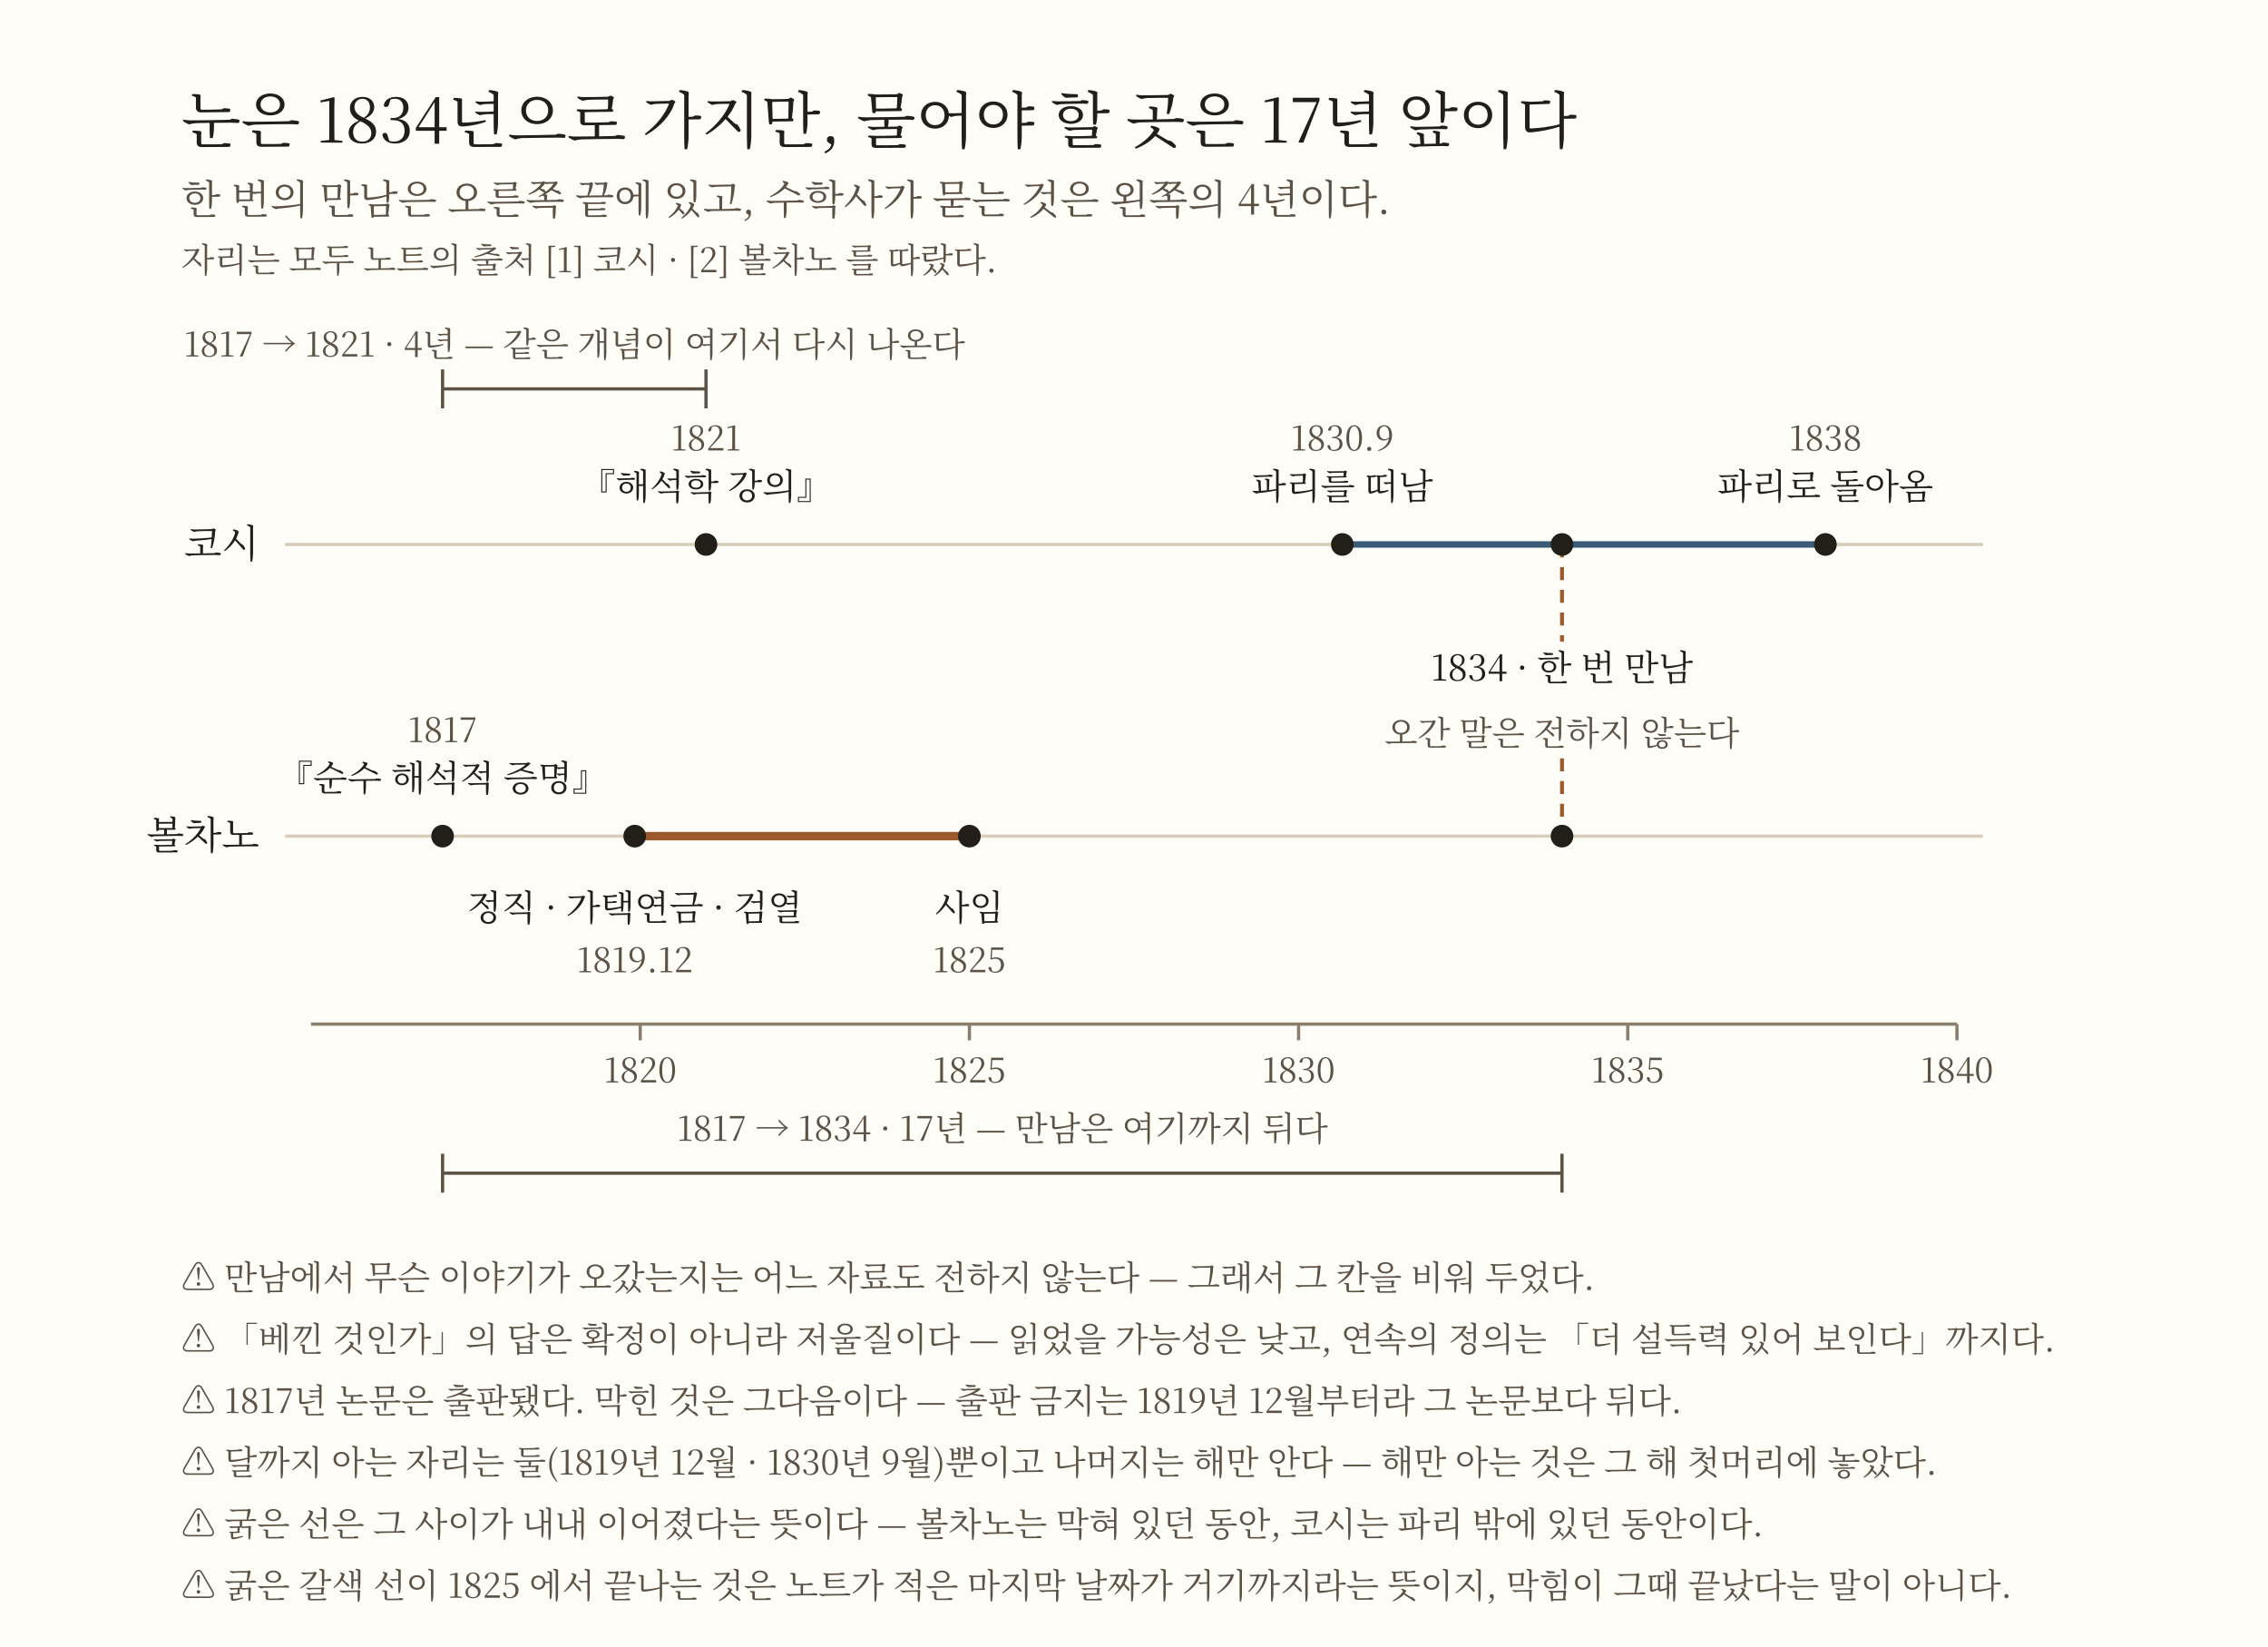
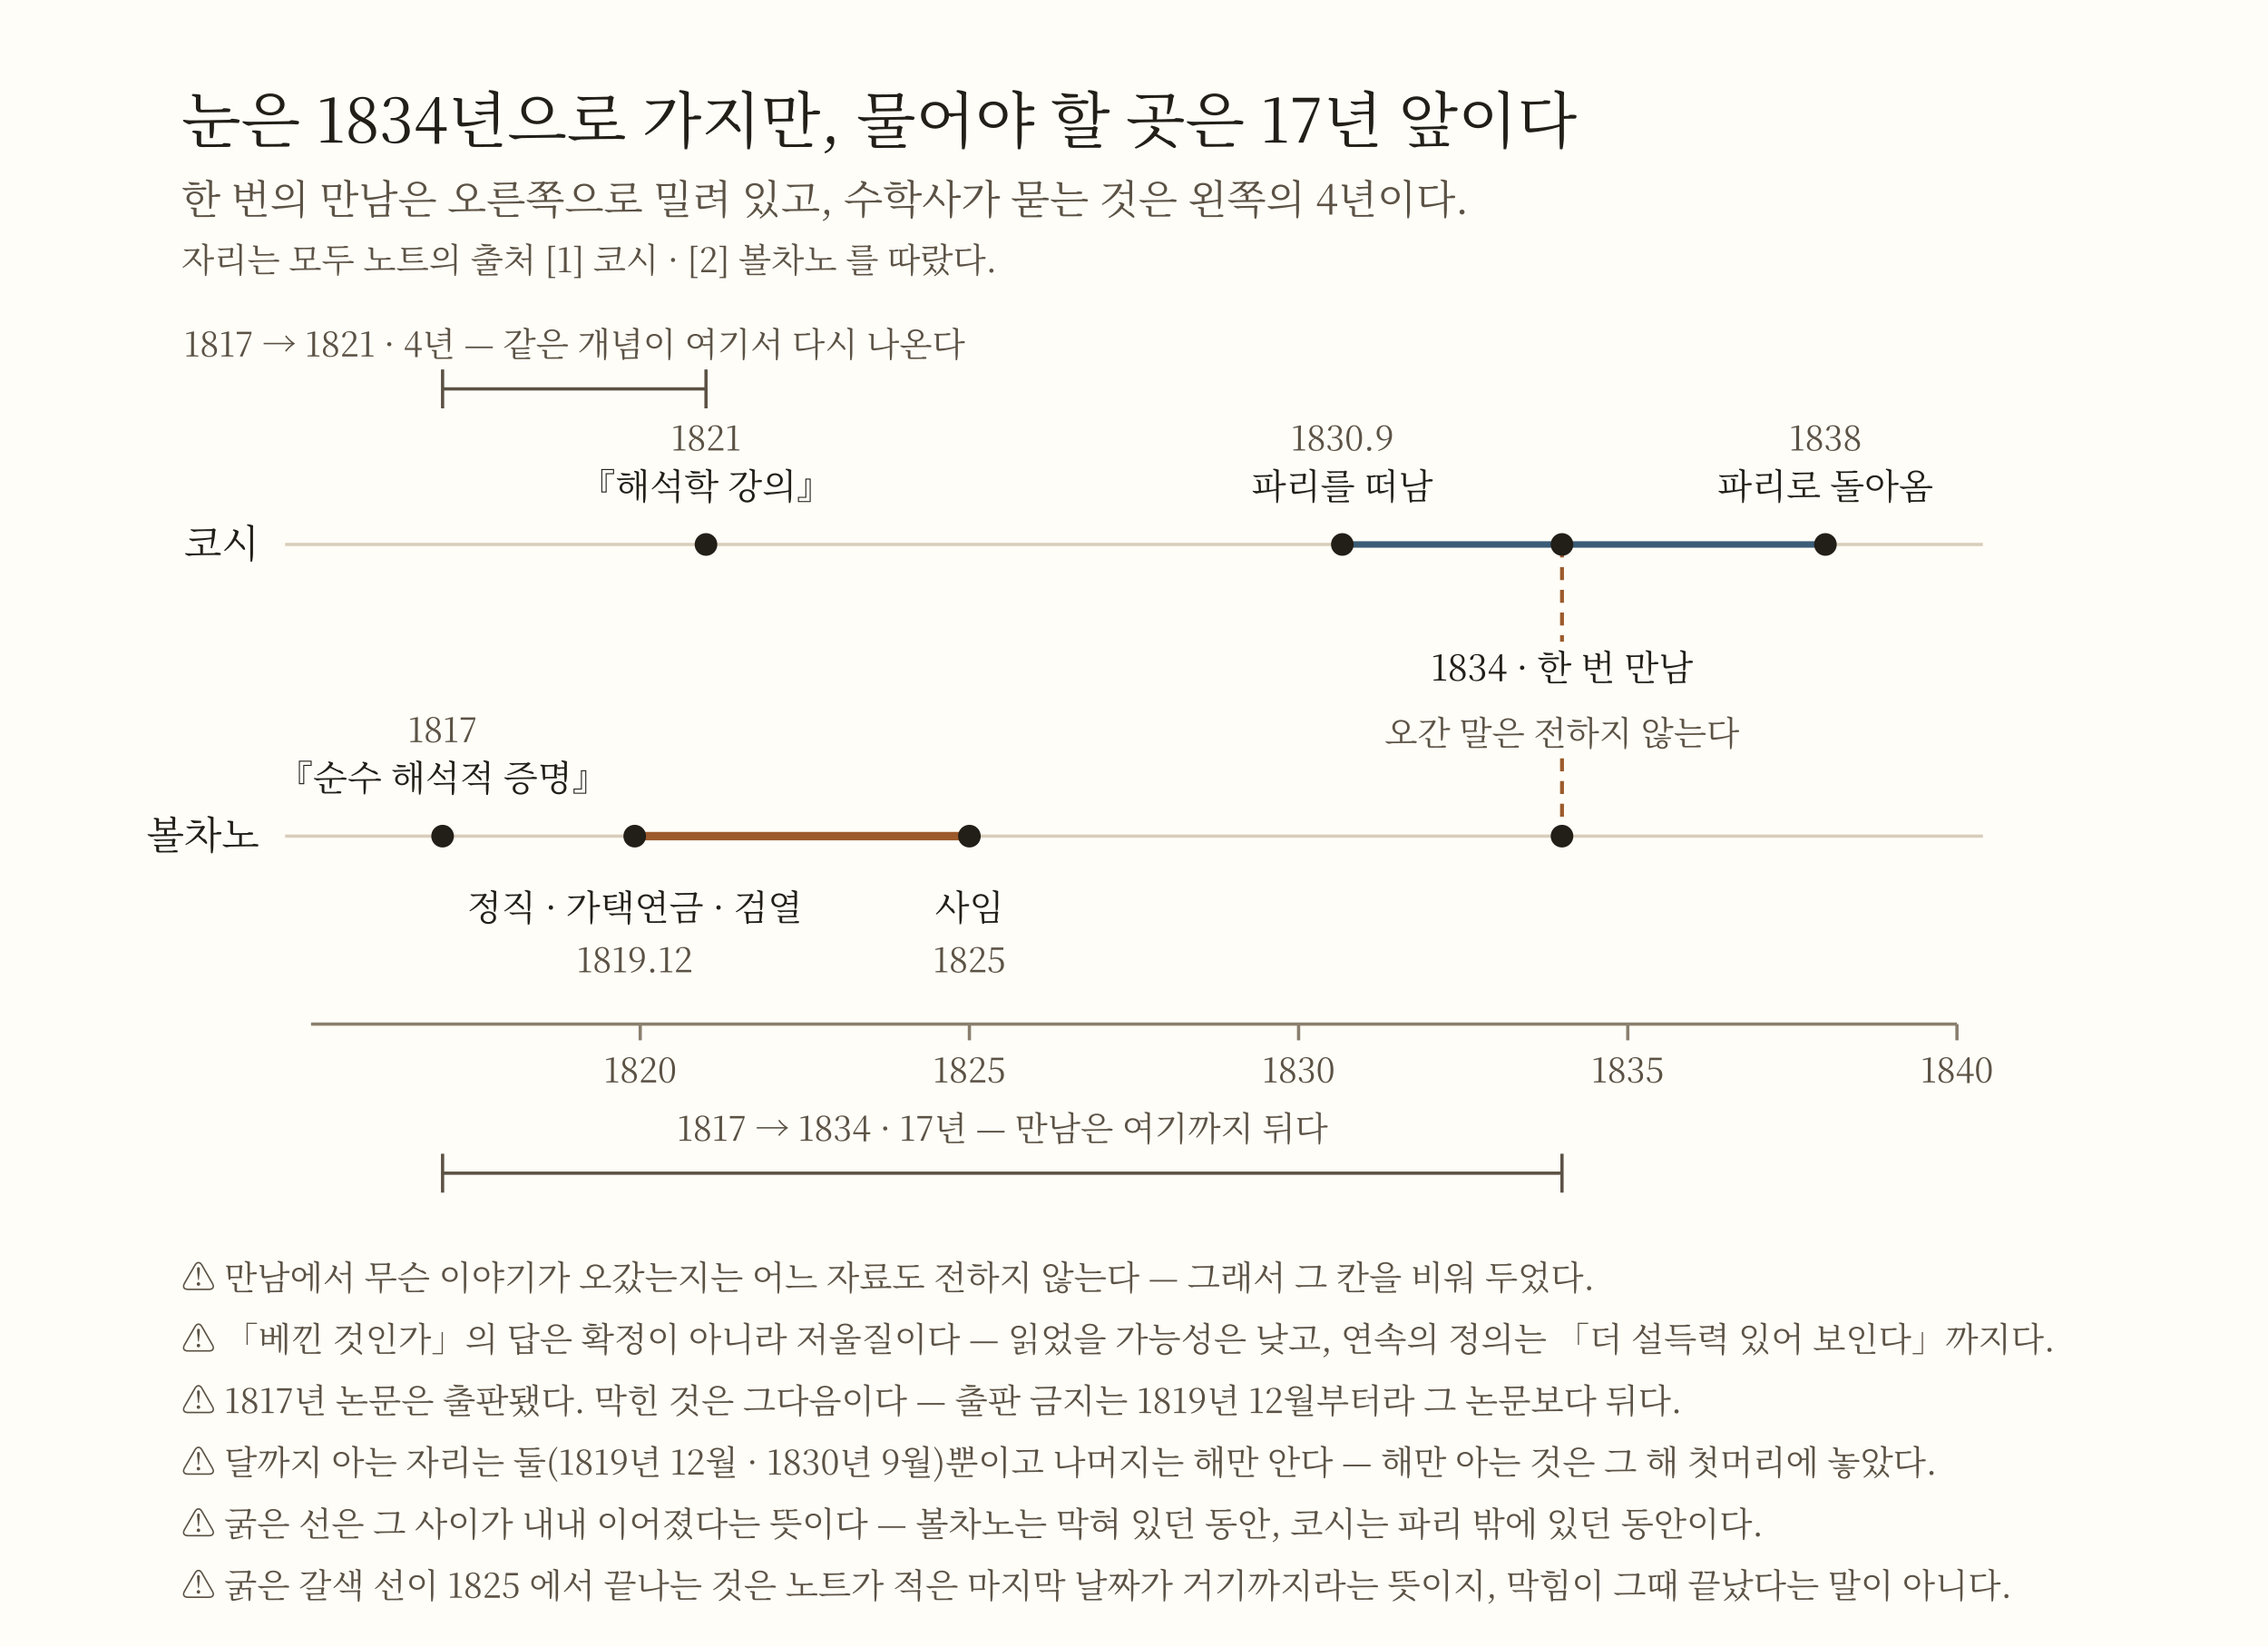
- <svg xmlns="http://www.w3.org/2000/svg" viewBox="0 0 700 508" width="700" height="508" role="img" aria-label="그림 위쪽에 「눈은 1834년으로 가지만, 물어야 할 곳은 17년 앞이다」라는 표제가 있고 그 아래에 한 번의 만남은 오른쪽 끝에 있고 수학사가 묻는 것은 왼쪽의 4년이라고 적혀 있으며, 그 아래에 자리는 모두 노트의 출처 1번 코시와 2번 볼차노를 따랐다고 적혀 있다. 가운데에 1820년부터 1840년까지 다섯 눈금이 매겨진 가로 시간축이 있고 그 위로 가로줄이 둘 있는데 위는 코시, 아래는 볼차노다. 볼차노 줄에는 왼쪽 끝 1817년 자리에 『순수 해석적 증명』이 있고, 1819년 12월 자리에 정직·가택연금·검열이, 1825년 자리에 사임이 있으며 뒤의 두 자리 사이가 굵은 갈색 선으로 이어져 있다. 코시 줄에는 1821년 『해석학 강의』, 1830년 9월 파리를 떠남, 1838년 파리로 돌아옴이 있고 뒤의 두 자리 사이가 굵은 파란 선으로 이어져 있다. 1834년 자리에서는 두 줄의 점이 세로 파선으로 이어지는데 파선 가운데가 비어 있고 그 빈 곳에 1834년 한 번 만남과 오간 말은 전하지 않는다가 적혀 있다. 그림 위쪽에는 1817년에서 1821년까지를 재는 짧은 자가 있고 1817에서 1821까지 4년이며 같은 개념이 여기서 다시 나온다고 적혀 있다. 시간축 아래에는 1817년에서 1834년까지를 재는 긴 자가 있고 1817에서 1834까지 17년이며 만남은 여기까지 뒤라고 적혀 있다. 맨 아래에는 단서가 여섯 있다. 첫째는 만남에서 무슨 이야기가 오갔는지 어느 자료도 전하지 않아 그 칸을 비워 두었다는 것이고, 둘째는 「베낀 것인가」의 답이 확정이 아니라 저울질이며 읽었을 가능성은 낮고 연속의 정의는 「더 설득력 있어 보인다」까지라는 것이고, 셋째는 1817년 논문이 출판됐고 막힌 것은 그다음이며 출판 금지가 1819년 12월부터라 그 논문보다 뒤라는 것이고, 넷째는 달까지 아는 자리가 1819년 12월과 1830년 9월 둘뿐이고 나머지는 해만 알아 해만 아는 것은 그 해 첫머리에 놓았다는 것이고, 다섯째는 굵은 선이 그 사이가 내내 이어졌다는 뜻이며 볼차노는 막혀 있던 동안이고 코시는 파리 밖에 있던 동안이라는 것이고, 여섯째는 굵은 갈색 선이 1825년에서 끝나는 것이 노트가 적은 마지막 날짜가 거기까지라는 뜻이지 막힘이 그때 끝났다는 말이 아니라는 것이다">
+ <svg xmlns="http://www.w3.org/2000/svg" viewBox="0 0 700 508" width="700" height="508" role="img" aria-label="그림 위쪽에 「눈은 1834년으로 가지만, 물어야 할 곳은 17년 앞이다」라는 표제가 있고 그 아래에 한 번의 만남은 오른쪽으로 밀려 있고 수학사가 묻는 것은 왼쪽의 4년이라고 적혀 있으며, 그 아래에 자리는 모두 노트의 출처 1번 코시와 2번 볼차노를 따랐다고 적혀 있다. 가운데에 1820년부터 1840년까지 다섯 눈금이 매겨진 가로 시간축이 있고 그 위로 가로줄이 둘 있는데 위는 코시, 아래는 볼차노다. 볼차노 줄에는 왼쪽 끝 1817년 자리에 『순수 해석적 증명』이 있고, 1819년 12월 자리에 정직·가택연금·검열이, 1825년 자리에 사임이 있으며 뒤의 두 자리 사이가 굵은 갈색 선으로 이어져 있다. 코시 줄에는 1821년 『해석학 강의』, 1830년 9월 파리를 떠남, 1838년 파리로 돌아옴이 있고 뒤의 두 자리 사이가 굵은 파란 선으로 이어져 있다. 1834년 자리에서는 두 줄의 점이 세로 파선으로 이어지는데 파선 가운데가 비어 있고 그 빈 곳에 1834년 한 번 만남과 오간 말은 전하지 않는다가 적혀 있다. 그림 위쪽에는 1817년에서 1821년까지를 재는 짧은 자가 있고 1817에서 1821까지 4년이며 같은 개념이 여기서 다시 나온다고 적혀 있다. 시간축 아래에는 1817년에서 1834년까지를 재는 긴 자가 있고 1817에서 1834까지 17년이며 만남은 여기까지 뒤라고 적혀 있다. 맨 아래에는 단서가 여섯 있다. 첫째는 만남에서 무슨 이야기가 오갔는지 어느 자료도 전하지 않아 그 칸을 비워 두었다는 것이고, 둘째는 「베낀 것인가」의 답이 확정이 아니라 저울질이며 읽었을 가능성은 낮고 연속의 정의는 「더 설득력 있어 보인다」까지라는 것이고, 셋째는 1817년 논문이 출판됐고 막힌 것은 그다음이며 출판 금지가 1819년 12월부터라 그 논문보다 뒤라는 것이고, 넷째는 달까지 아는 자리가 1819년 12월과 1830년 9월 둘뿐이고 나머지는 해만 알아 해만 아는 것은 그 해 첫머리에 놓았다는 것이고, 다섯째는 굵은 선이 그 사이가 내내 이어졌다는 뜻이며 볼차노는 막혀 있던 동안이고 코시는 파리 밖에 있던 동안이라는 것이고, 여섯째는 굵은 갈색 선이 1825년에서 끝나는 것이 노트가 적은 마지막 날짜가 거기까지라는 뜻이지 막힘이 그때 끝났다는 말이 아니라는 것이다">
  <style>
    text{font-family:EB Garamond, Georgia, 'Noto Serif KR', 'Noto Serif CJK KR', NanumMyeongjo, Batang, AppleMyungjo, serif;fill:#221E18;}
    .h1{font-size:19px;} .h2{font-size:12.5px;fill:#5B5245;}
    .ax{font-size:10.5px;fill:#5B5245;} .nm{font-size:12px;} .ev{font-size:11px;}
    .bg{fill:#FFFDF7;}
    .lane{stroke:#D8CDBB;stroke-width:1;fill:none;}
    .axis{stroke:#8A7F6E;stroke-width:1;fill:none;}
    .life{stroke:#3A5C77;stroke-width:2;fill:none;}
    .block{stroke:#9C5A2C;stroke-width:2.6;fill:none;}
    .meet{stroke:#9C5A2C;stroke-width:1.2;fill:none;stroke-dasharray:4 3;}
    .dot{fill:#221E18;} .span{stroke:#5B5245;stroke-width:1;fill:none;}
    .warn{font-size:10.5px;fill:#5B5245;}
  </style>
  <rect class="bg" x="0" y="0" width="700" height="508" />
  <text class="h1" x="56" y="44">눈은 1834년으로 가지만, 물어야 할 곳은 17년 앞이다</text>
-   <text class="h2" x="56" y="66">한 번의 만남은 오른쪽 끝에 있고, 수학사가 묻는 것은 왼쪽의 4년이다.</text>
+   <text class="h2" x="56" y="66">한 번의 만남은 오른쪽으로 밀려 있고, 수학사가 묻는 것은 왼쪽의 4년이다.</text>
  <text class="ax" x="56" y="84">자리는 모두 노트의 출처 [1] 코시 · [2] 볼차노 를 따랐다.</text>
  <line class="lane" x1="88.0" y1="168.0" x2="612.0" y2="168.0" />
  <text class="nm" x="80.0" y="172.0" text-anchor="end">코시</text>
  <line class="lane" x1="88.0" y1="258.0" x2="612.0" y2="258.0" />
  <text class="nm" x="80.0" y="262.0" text-anchor="end">볼차노</text>
  <line class="axis" x1="96.0" y1="316.0" x2="604.0" y2="316.0" />
  <line class="axis" x1="197.6" y1="316.0" x2="197.6" y2="321.0" />
  <text class="ax" x="197.6" y="334.0" text-anchor="middle">1820</text>
  <line class="axis" x1="299.2" y1="316.0" x2="299.2" y2="321.0" />
  <text class="ax" x="299.2" y="334.0" text-anchor="middle">1825</text>
  <line class="axis" x1="400.8" y1="316.0" x2="400.8" y2="321.0" />
  <text class="ax" x="400.8" y="334.0" text-anchor="middle">1830</text>
  <line class="axis" x1="502.4" y1="316.0" x2="502.4" y2="321.0" />
  <text class="ax" x="502.4" y="334.0" text-anchor="middle">1835</text>
  <line class="axis" x1="604.0" y1="316.0" x2="604.0" y2="321.0" />
  <text class="ax" x="604.0" y="334.0" text-anchor="middle">1840</text>
  <line class="block" x1="195.9" y1="258.0" x2="299.2" y2="258.0" />
  <line class="life" x1="414.3" y1="168.0" x2="563.4" y2="168.0" />
  <circle class="dot" cx="136.6" cy="258.0" r="3.5" />
  <text class="ev" x="136.6" y="244.0" text-anchor="middle">『순수 해석적 증명』</text>
  <text class="ax" x="136.6" y="229.0" text-anchor="middle">1817</text>
  <circle class="dot" cx="195.9" cy="258.0" r="3.5" />
  <text class="ev" x="195.9" y="284.0" text-anchor="middle">정직 · 가택연금 · 검열</text>
  <text class="ax" x="195.9" y="300.0" text-anchor="middle">1819.12</text>
  <circle class="dot" cx="299.2" cy="258.0" r="3.5" />
  <text class="ev" x="299.2" y="284.0" text-anchor="middle">사임</text>
  <text class="ax" x="299.2" y="300.0" text-anchor="middle">1825</text>
  <circle class="dot" cx="217.9" cy="168.0" r="3.5" />
  <text class="ev" x="217.9" y="154.0" text-anchor="middle">『해석학 강의』</text>
  <text class="ax" x="217.9" y="139.0" text-anchor="middle">1821</text>
  <circle class="dot" cx="414.3" cy="168.0" r="3.5" />
  <text class="ev" x="414.3" y="154.0" text-anchor="middle">파리를 떠남</text>
  <text class="ax" x="414.3" y="139.0" text-anchor="middle">1830.9</text>
  <circle class="dot" cx="563.4" cy="168.0" r="3.5" />
  <text class="ev" x="563.4" y="154.0" text-anchor="middle">파리로 돌아옴</text>
  <text class="ax" x="563.4" y="139.0" text-anchor="middle">1838</text>
  <line class="meet" x1="482.1" y1="168.0" x2="482.1" y2="198.0" />
  <line class="meet" x1="482.1" y1="234.0" x2="482.1" y2="258.0" />
  <circle class="dot" cx="482.1" cy="168.0" r="3.5" />
  <circle class="dot" cx="482.1" cy="258.0" r="3.5" />
  <text class="ev" x="482.1" y="210.0" text-anchor="middle">1834 · 한 번 만남</text>
  <text class="ax" x="482.1" y="230.0" text-anchor="middle">오간 말은 전하지 않는다</text>
  <line class="span" x1="136.6" y1="120.0" x2="217.9" y2="120.0" />
  <line class="span" x1="136.6" y1="114.0" x2="136.6" y2="126.0" />
  <line class="span" x1="217.9" y1="114.0" x2="217.9" y2="126.0" />
  <text class="ax" x="177.3" y="110.0" text-anchor="middle">1817 → 1821 · 4년 — 같은 개념이 여기서 다시 나온다</text>
  <line class="span" x1="136.6" y1="362.0" x2="482.1" y2="362.0" />
  <line class="span" x1="136.6" y1="356.0" x2="136.6" y2="368.0" />
  <line class="span" x1="482.1" y1="356.0" x2="482.1" y2="368.0" />
  <text class="ax" x="309.4" y="352.0" text-anchor="middle">1817 → 1834 · 17년 — 만남은 여기까지 뒤다</text>
  <text class="warn" x="56" y="398.0">⚠ 만남에서 무슨 이야기가 오갔는지는 어느 자료도 전하지 않는다 — 그래서 그 칸을 비워 두었다.</text>
  <text class="warn" x="56" y="417.0">⚠ 「베낀 것인가」의 답은 확정이 아니라 저울질이다 — 읽었을 가능성은 낮고, 연속의 정의는 「더 설득력 있어 보인다」까지다.</text>
  <text class="warn" x="56" y="436.0">⚠ 1817년 논문은 출판됐다. 막힌 것은 그다음이다 — 출판 금지는 1819년 12월부터라 그 논문보다 뒤다.</text>
  <text class="warn" x="56" y="455.0">⚠ 달까지 아는 자리는 둘(1819년 12월 · 1830년 9월)뿐이고 나머지는 해만 안다 — 해만 아는 것은 그 해 첫머리에 놓았다.</text>
  <text class="warn" x="56" y="474.0">⚠ 굵은 선은 그 사이가 내내 이어졌다는 뜻이다 — 볼차노는 막혀 있던 동안, 코시는 파리 밖에 있던 동안이다.</text>
  <text class="warn" x="56" y="493.0">⚠ 굵은 갈색 선이 1825 에서 끝나는 것은 노트가 적은 마지막 날짜가 거기까지라는 뜻이지, 막힘이 그때 끝났다는 말이 아니다.</text>
</svg>
